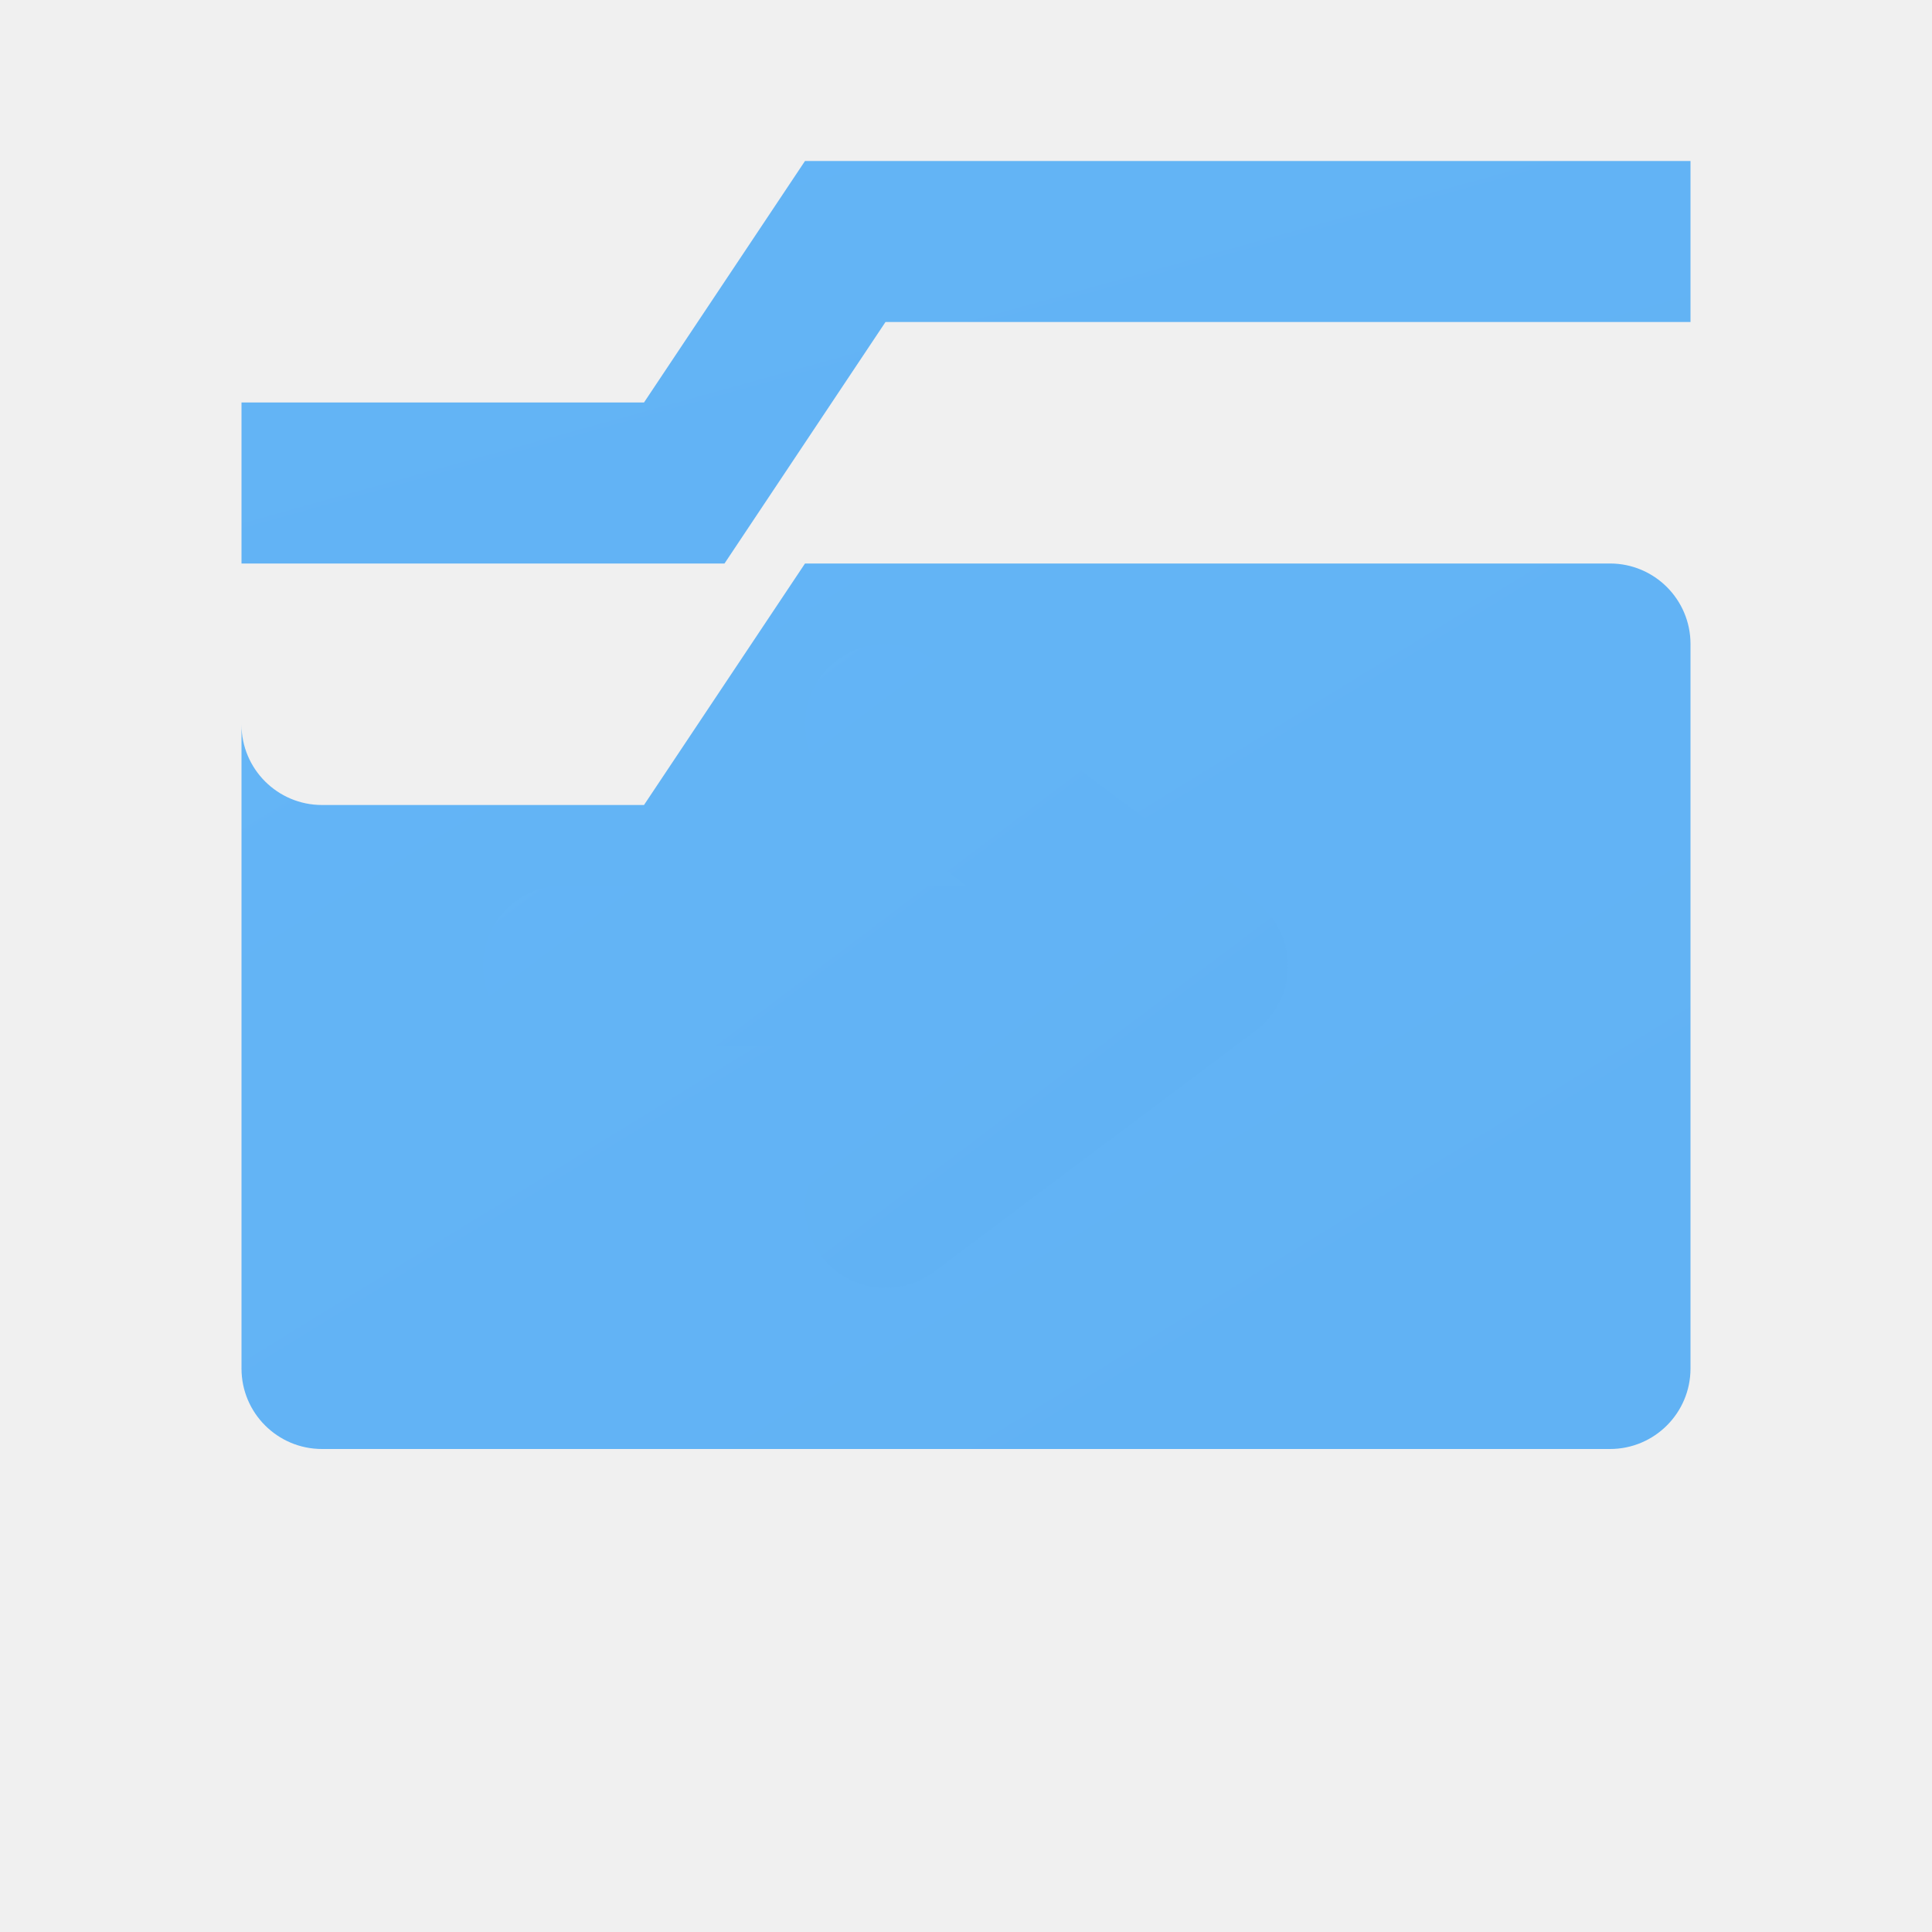
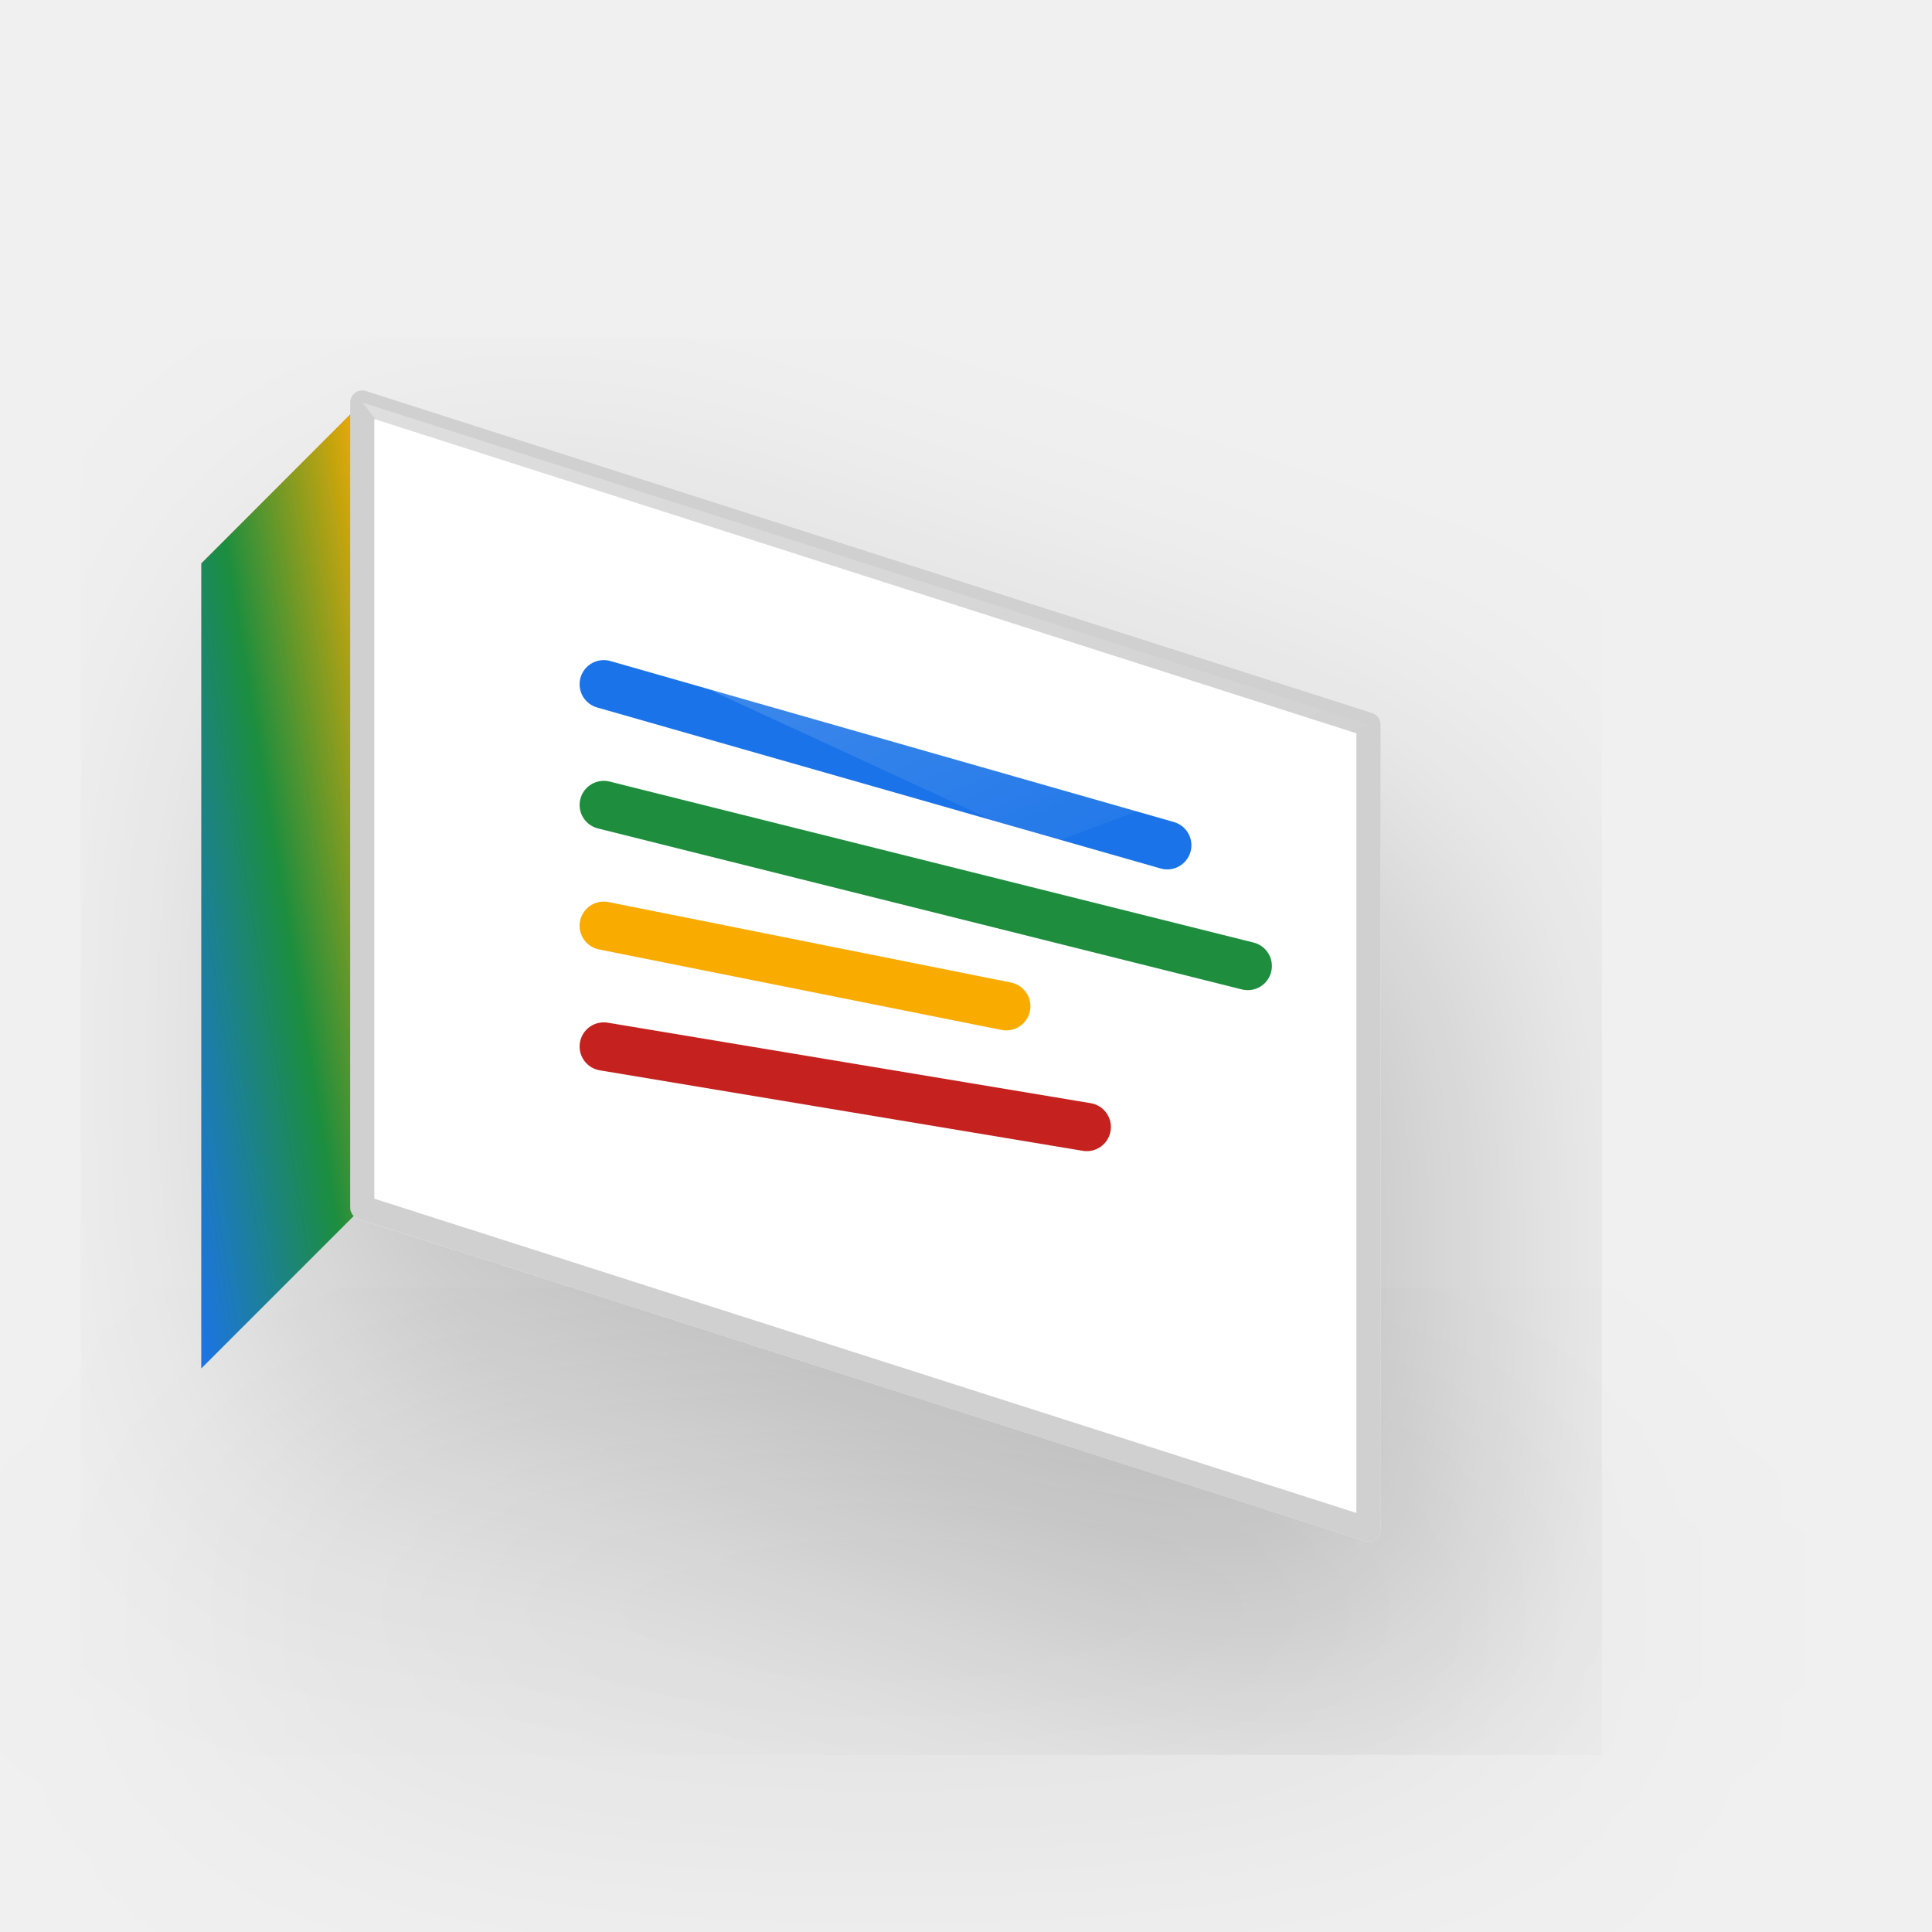
<svg xmlns="http://www.w3.org/2000/svg" viewBox="0 0 24 24" width="100" height="100">
  <defs>
-     <linearGradient id="g" x1="0" y1="0" x2="24" y2="24">
-       <stop offset="0%" stop-color="#64B5F6" />
-       <stop offset="100%" stop-color="#1565C0" />
+     <linearGradient id="gLeft" x1="0" y1="1" x2="1" y2="0">
+       <stop offset="0%" stop-color="#1A73E8" />
+       <stop offset="50%" stop-color="#1E8E3E" />
+       <stop offset="100%" stop-color="#F9AB00" />
    </linearGradient>
+     <linearGradient id="gTop" x1="0" y1="1" x2="1" y2="0">
+       <stop offset="0%" stop-color="#F9AB00" />
+       <stop offset="100%" stop-color="#C5221F" />
+     </linearGradient>
+     <linearGradient id="glass" x1="0" y1="0" x2="1" y2="1">
+       <stop offset="0%" stop-color="#ffffff" stop-opacity="0.30" />
+       <stop offset="100%" stop-color="#ffffff" stop-opacity="0" />
+     </linearGradient>
+     <filter id="groundShadow" x="-30%" y="-30%" width="160%" height="160%">
+       <feGaussianBlur stdDeviation="2" />
+     </filter>
+     <filter id="objShadow" x="-20%" y="-20%" width="140%" height="140%">
+       <feDropShadow dx="1" dy="2" stdDeviation="2" flood-color="#000" flood-opacity="0.20" />
+     </filter>
  </defs>
-   <path d="M3 5h5l2-3h11v2H11l-2 3H3z" fill="url(#g)" />
-   <path d="M3 8v9a1 1 0 0 0 1 1h16a1 1 0 0 0 1-1V8a1 1 0 0 0-1-1H10l-2 3H4a1 1 0 0 1-1-1z" fill="url(#g)" />
-   <path d="M7 12h7M11 9l4 3-4 3" fill="none" stroke="url(#g)" stroke-width="2" stroke-linecap="round" stroke-linejoin="round" />
+   <ellipse cx="11" cy="20" rx="8.5" ry="2.5" fill="#00000012" filter="url(#groundShadow)" />
+   <g filter="url(#objShadow)">
+     <polygon points="4.5,5 17,9 15,11 2.5,7" fill="url(#gTop)" stroke-linejoin="round" />
+     <polygon points="4.5,5 2.5,7 2.5,17 4.5,15" fill="url(#gLeft)" stroke-linejoin="round" />
+     <polygon points="4.5,5 17,9 17,19 4.5,15" fill="#ffffff" stroke="#d0d0d0" stroke-width="0.3" stroke-linejoin="round" />
+   </g>
+   <g stroke-linecap="round" fill="none">
+     <line x1="7.5" y1="8.5" x2="14.5" y2="10.5" stroke="#1A73E8" stroke-width="0.6" />
+     <line x1="7.5" y1="10" x2="15.5" y2="12" stroke="#1E8E3E" stroke-width="0.6" />
+     <line x1="7.5" y1="11.5" x2="12.5" y2="12.5" stroke="#F9AB00" stroke-width="0.6" />
+     <line x1="7.5" y1="13" x2="13.5" y2="14" stroke="#C5221F" stroke-width="0.6" />
+   </g>
+   <polygon points="4.5,5 17,9 13,10.5 6.5,7.5" fill="url(#glass)" stroke-linejoin="round" />
</svg>
